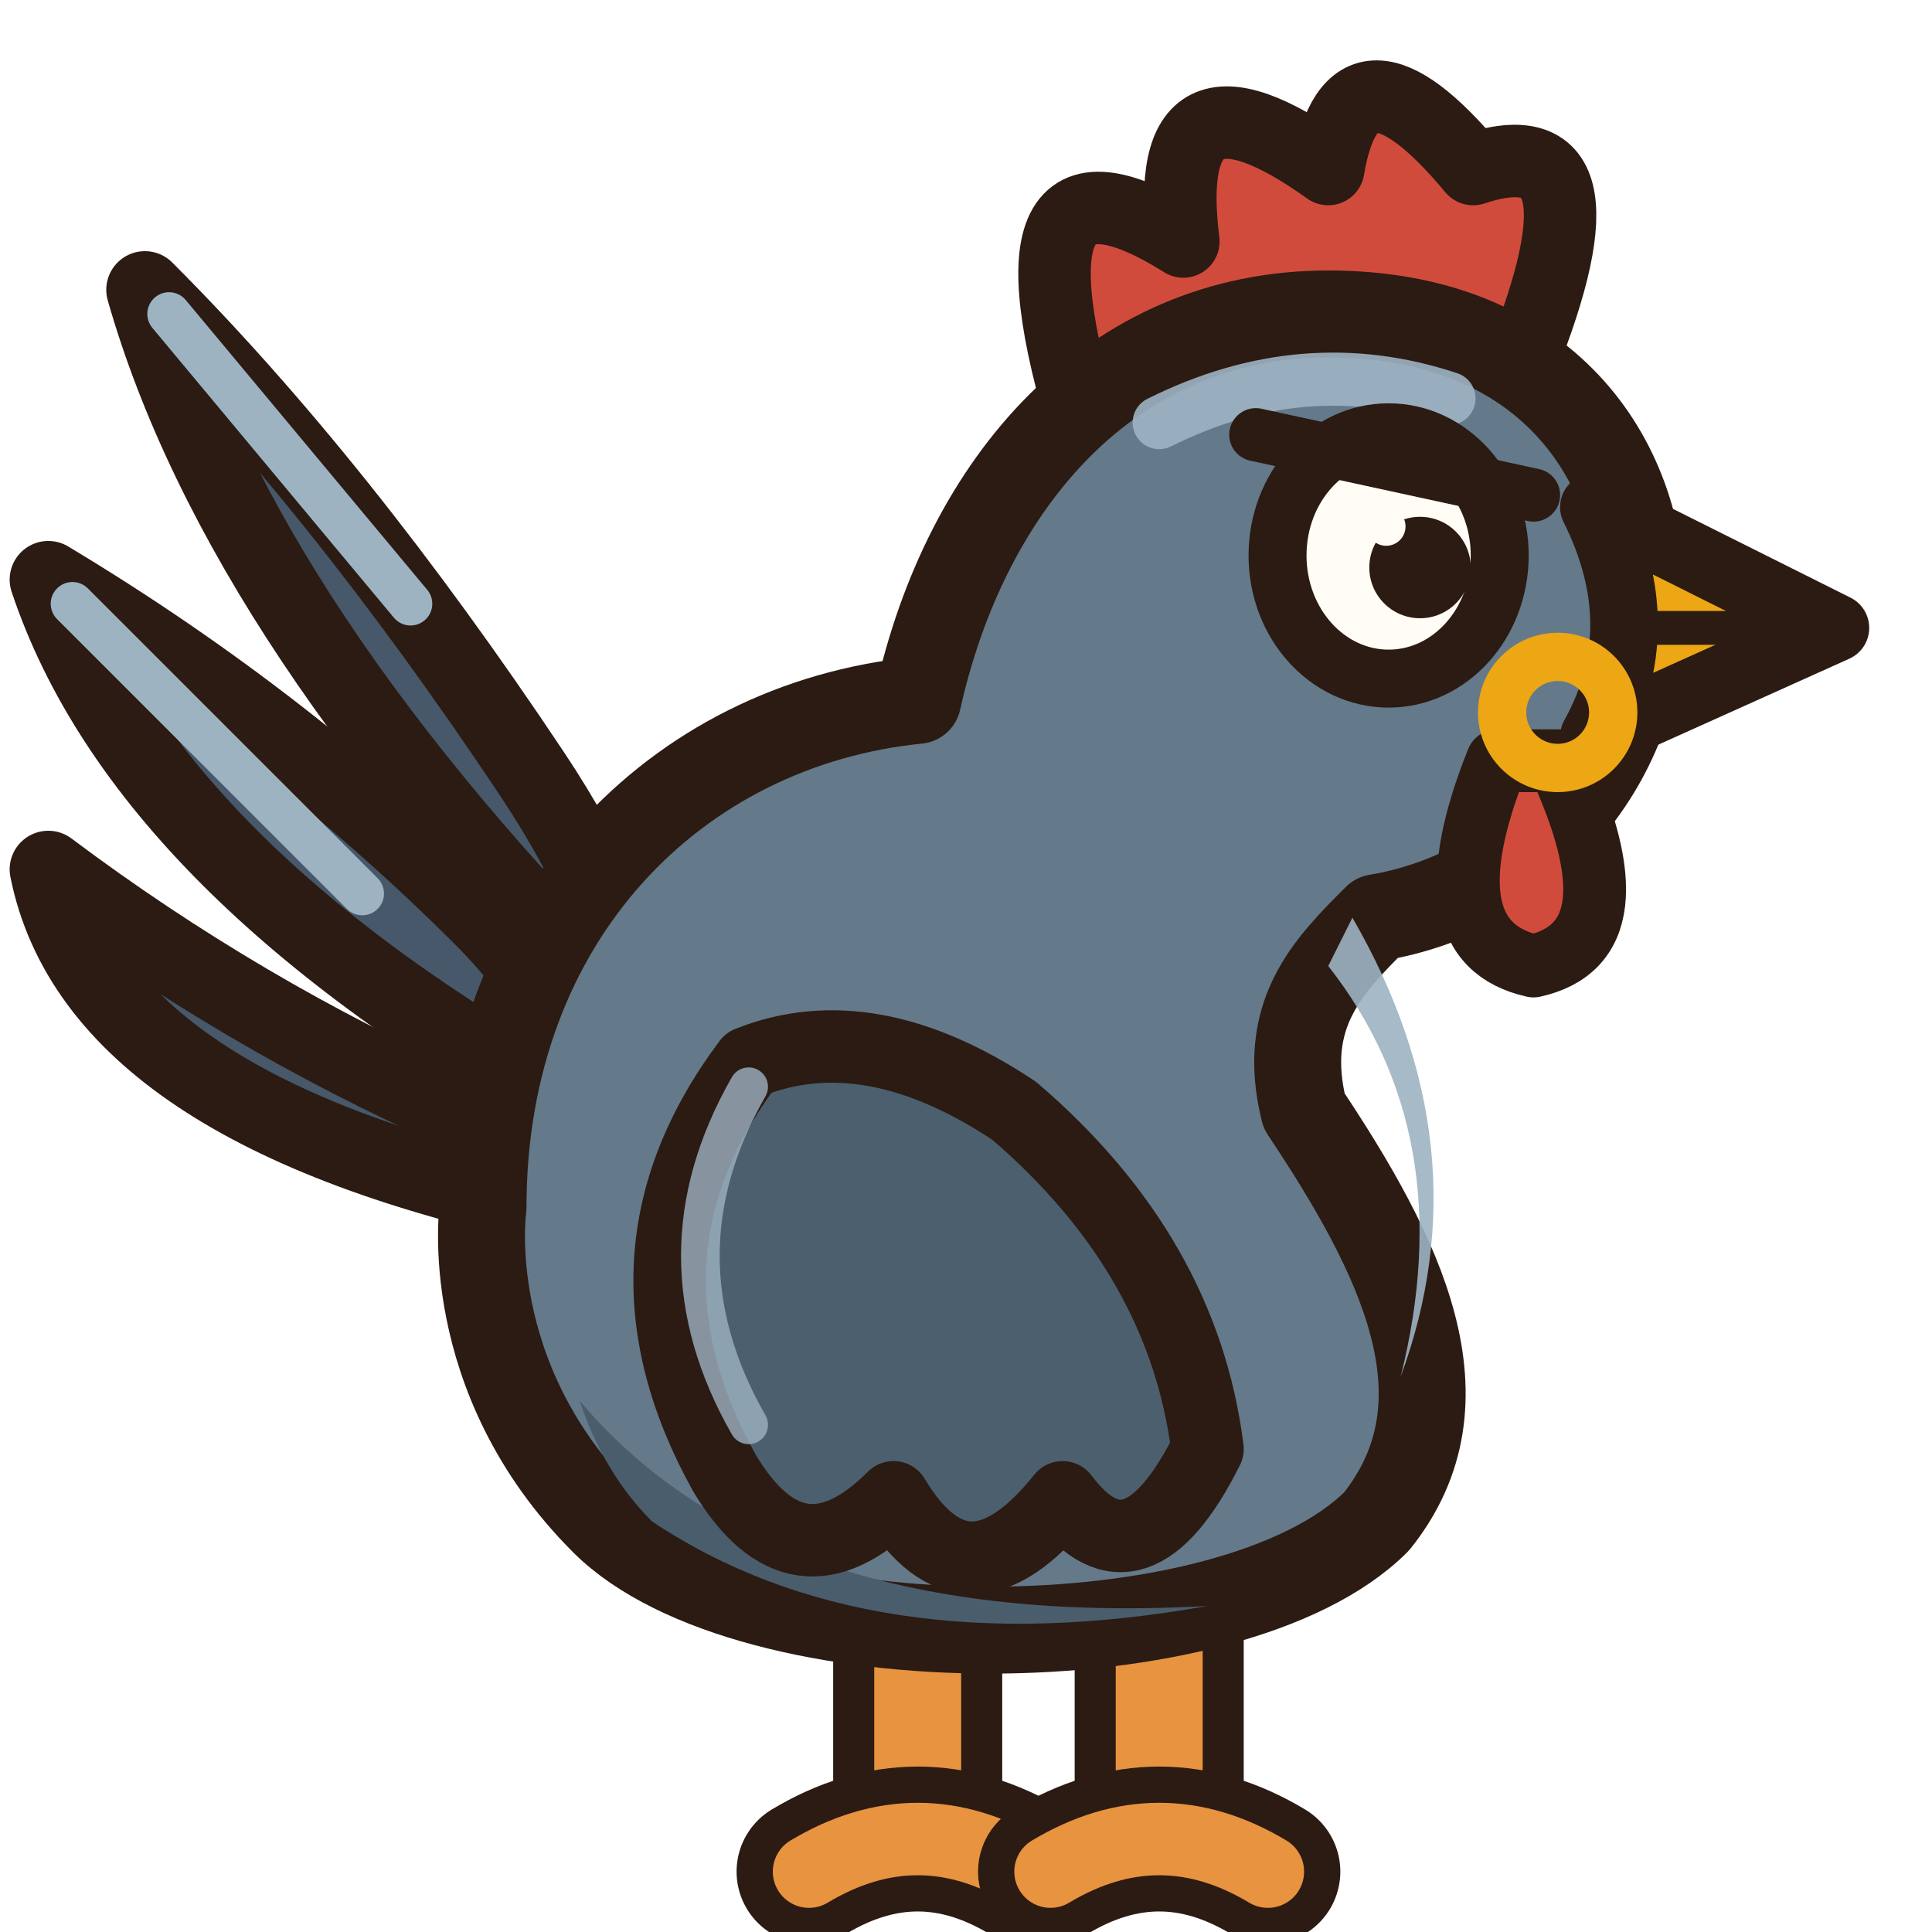
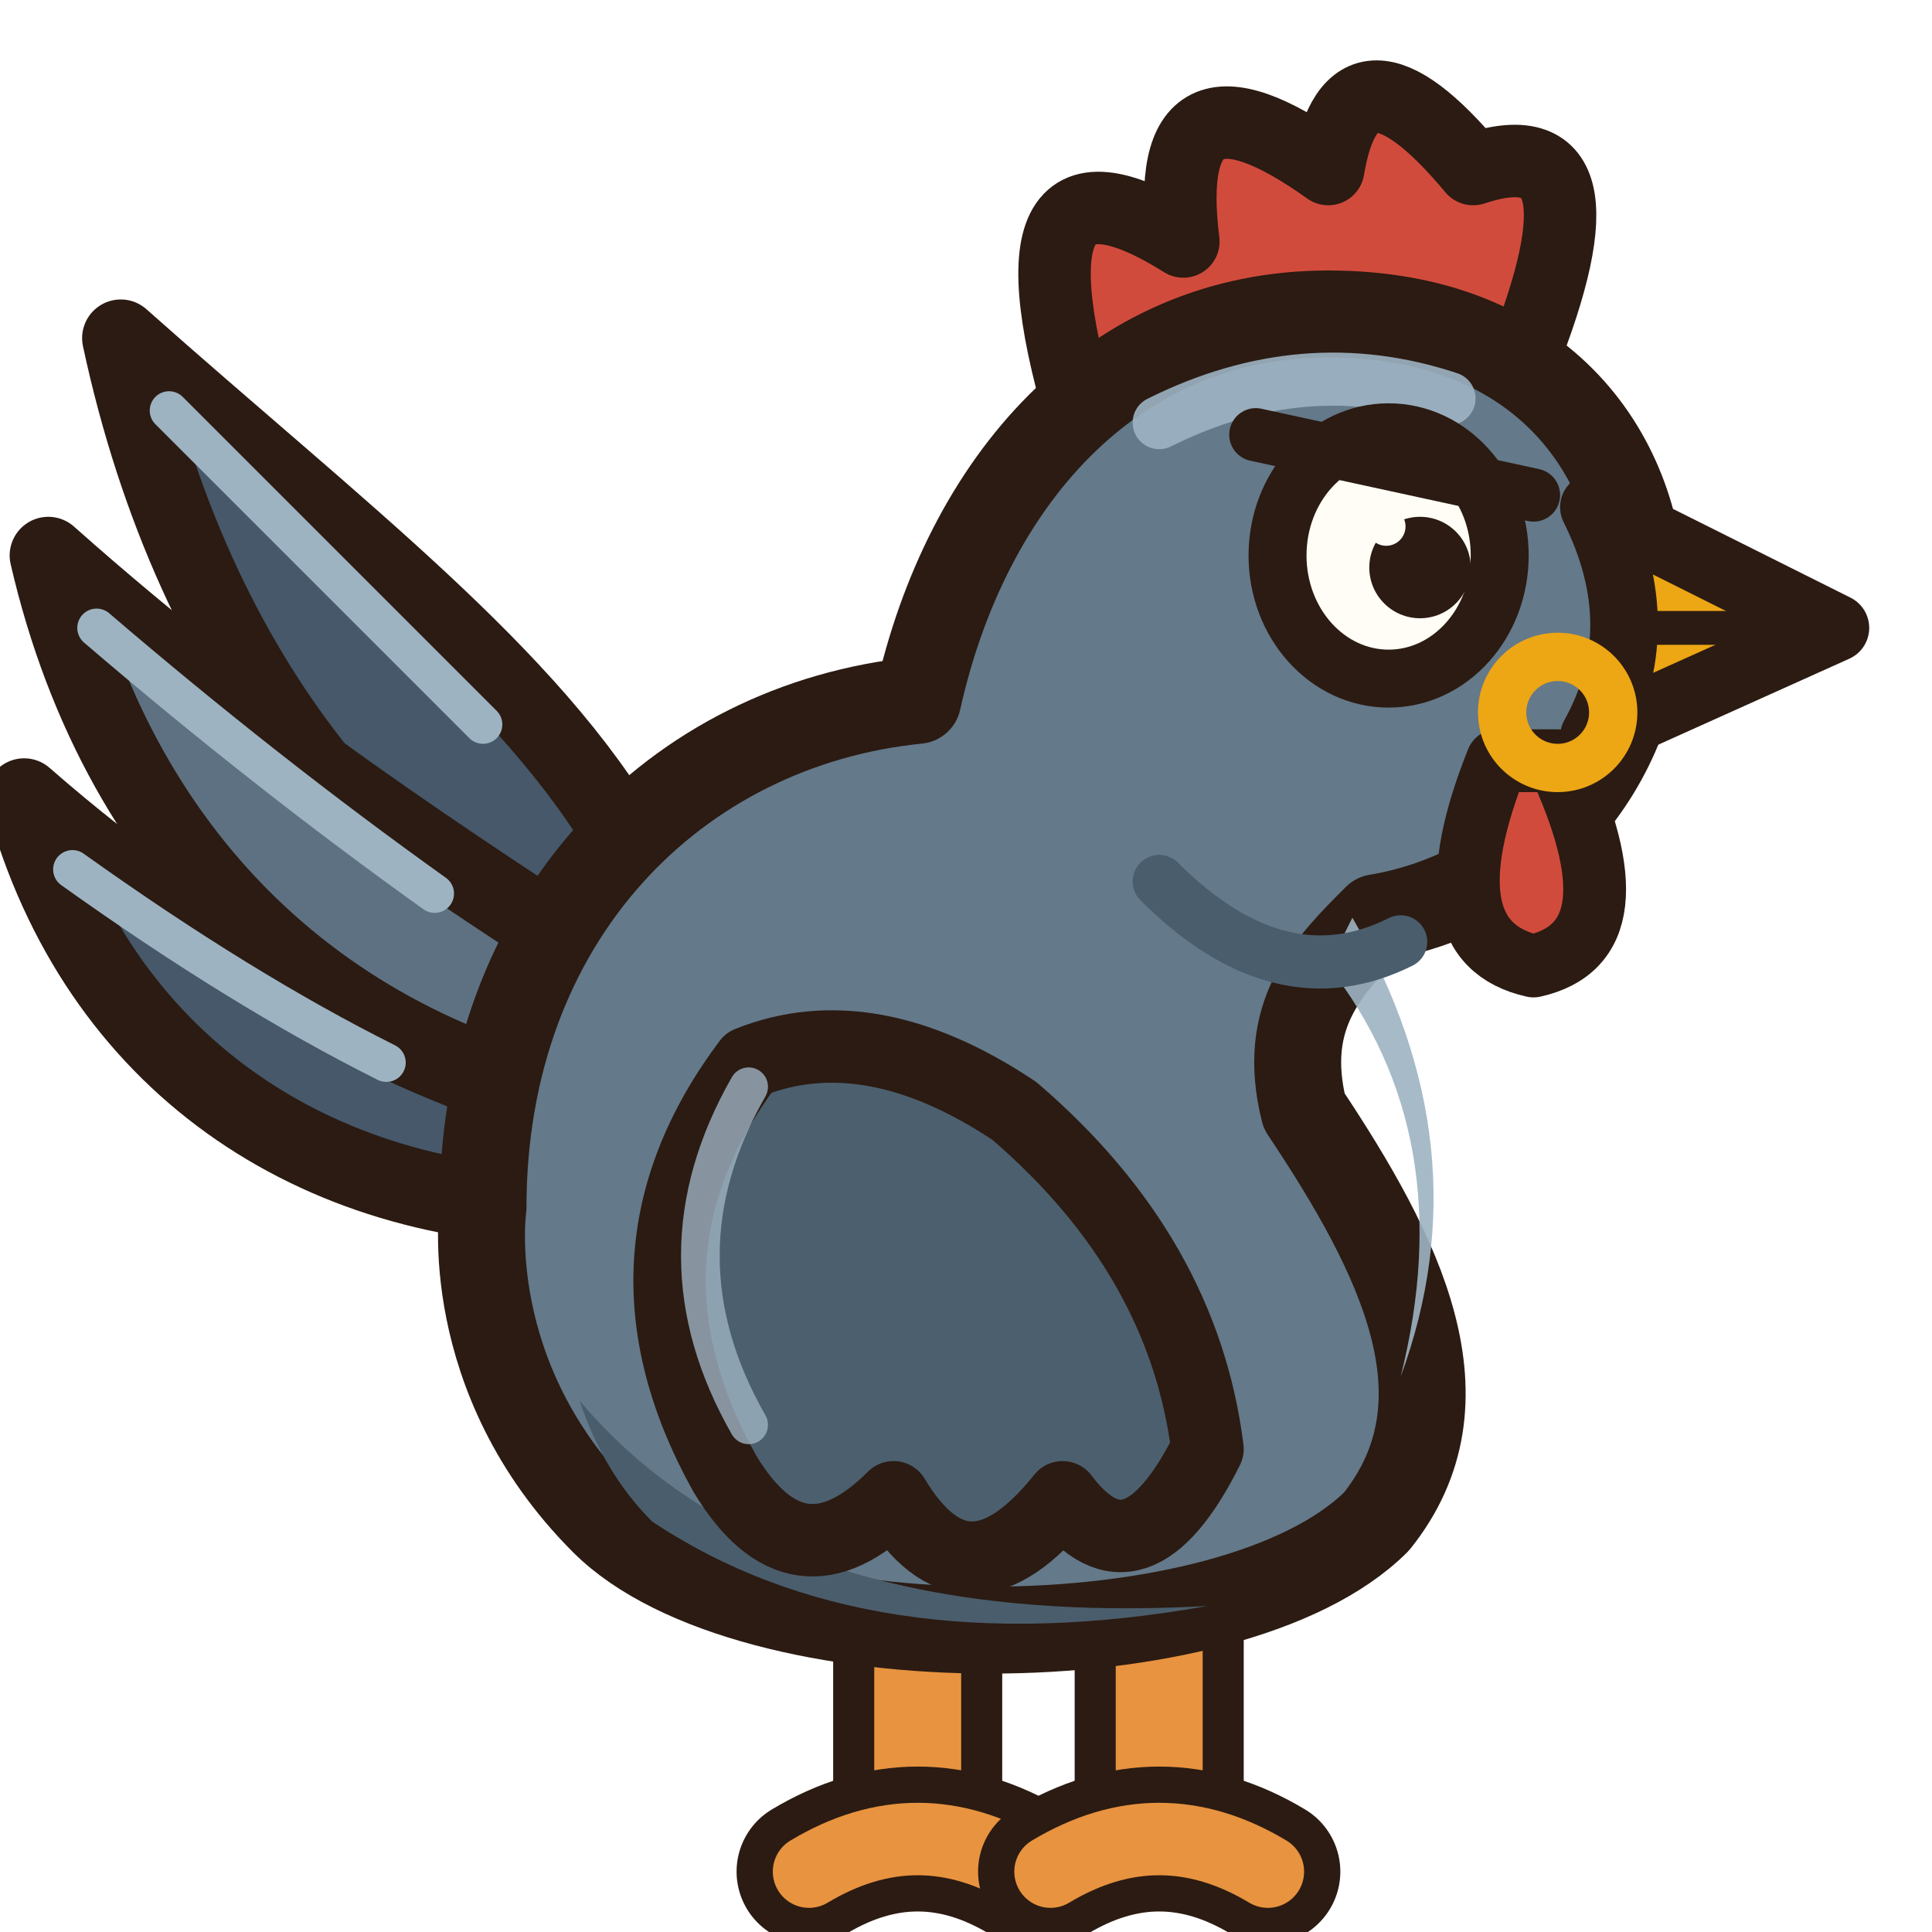
<svg xmlns="http://www.w3.org/2000/svg" viewBox="0 0 80 80">
  <g stroke-linejoin="round" stroke-linecap="round">
    <path d="M45,18 Q41,5 49,10 Q48,2 55,7 Q56,1 61,7 Q67,5 63,15 Q59,20 45,18 Z" fill="#D14B3D" stroke="#2B1B12" stroke-width="3" />
-     <path d="M26,42 Q10,26 6,12 Q14,20 22,32 Q26,38 26,42 Z" fill="#46586A" stroke="#2B1B12" stroke-width="3.2" />
-     <path d="M24,46 Q6,36 2,24 Q12,30 20,38 Q24,42 24,46 Z" fill="#46586A" stroke="#2B1B12" stroke-width="3.2" />
-     <path d="M23,50 Q4,46 2,36 Q10,42 19,46 Q23,48 23,50 Z" fill="#46586A" stroke="#2B1B12" stroke-width="3.2" />
-     <path d="M7,13 Q12,19 17,25" stroke="#9DB3C2" stroke-width="1.8" fill="none" />
-     <path d="M3,25 Q9,31 15,37" stroke="#9DB3C2" stroke-width="1.8" fill="none" />
+     <path d="M27,42 C16,38 8,28 5,14 C14,22 22,28 26,35 C28,38 28,41 27,42 Z" fill="#46586A" stroke="#2B1B12" stroke-width="3.2" />
+     <path d="M26,46 C14,44 5,36 2,23 C11,31 19,36 25,40 C27,42.5 27,45 26,46 Z" fill="#5E7182" stroke="#2B1B12" stroke-width="3.2" />
+     <path d="M24,50 C13,50 4,44 1,33 C9,40 17,44 24,46 C26,47.5 25.5,49.5 24,50 Z" fill="#46586A" stroke="#2B1B12" stroke-width="3.2" />
+     <path d="M7,17 Q14,24 20,30" stroke="#9DB3C2" stroke-width="1.6" fill="none" />
+     <path d="M4,26 Q11,32 18,37" stroke="#9DB3C2" stroke-width="1.6" fill="none" />
+     <path d="M3,36 Q10,41 16,44" stroke="#9DB3C2" stroke-width="1.6" fill="none" />
    <path d="M38,64 L38,75" stroke="#2B1B12" stroke-width="7" />
    <path d="M38,64 L38,75" stroke="#E8933F" stroke-width="3.6" />
    <path d="M33.5,77.5 Q38,74.8 42.5,77.5" stroke="#2B1B12" stroke-width="6" />
    <path d="M33.5,77.5 Q38,74.8 42.5,77.5" stroke="#E8933F" stroke-width="3" />
    <path d="M48,64 L48,75" stroke="#2B1B12" stroke-width="7" />
    <path d="M48,64 L48,75" stroke="#E8933F" stroke-width="3.6" />
    <path d="M43.5,77.5 Q48,74.8 52.5,77.5" stroke="#2B1B12" stroke-width="6" />
    <path d="M43.5,77.5 Q48,74.8 52.5,77.5" stroke="#E8933F" stroke-width="3" />
    <path d="M20,50 C20,38 28,30 38,29 C40,20 46,13 55,13 C64,13 68,19 68,25 C68,32 63,37 57,38 C55,40 53,42 54,46 C58,52 61,58 57,63 C51,69 31,69 25,63 C19,57 20,50 20,50 Z" fill="#64798A" stroke="#2B1B12" stroke-width="3.6" />
    <path d="M24,58 Q32,67.5 50,66.5 Q36,69 27,63 Q25,61 24,58 Z" fill="#4A5D6C" />
    <path d="M55,40 Q60.5,47 58,57 Q61.5,47.5 56,38 Z" fill="#9DB3C2" opacity="0.9" />
    <path d="M31,44 Q25,52 30,61 Q33,66 37,62 Q40,67 44,62 Q47,66 50,60 Q49,52 42,46 Q36,42 31,44 Z" fill="#4C5F6E" stroke="#2B1B12" stroke-width="3" />
    <path d="M31,45 Q27,52 31,59" stroke="#9DB3C2" stroke-width="1.6" fill="none" opacity="0.8" />
    <path d="M48,17.5 Q54,14.5 60,16.5" stroke="#9DB3C2" stroke-width="2.2" fill="none" opacity="0.9" />
+     <path d="M48,36.5 Q53,41.5 58,39" stroke="#4A5D6C" stroke-width="2.2" fill="none" />
    <path d="M66,21 L76,26 L66,30.5 Q68.5,26 66,21 Z" fill="#EDA614" stroke="#2B1B12" stroke-width="2.8" />
    <path d="M67,26 L73,26" stroke="#2B1B12" stroke-width="1.4" />
    <path d="M62,31.5 Q59,39 63.5,40 Q68,39 64.5,31.5 Z" fill="#D14B3D" stroke="#2B1B12" stroke-width="2.6" />
    <ellipse cx="57.5" cy="23" rx="4.6" ry="5.1" fill="#FFFDF6" stroke="#2B1B12" stroke-width="2.4" />
    <circle cx="58.8" cy="23.5" r="2.1" fill="#2B1B12" />
    <circle cx="57.4" cy="21.8" r="0.8" fill="#FFFDF6" />
    <path d="M52,18 L63.5,20.5" stroke="#2B1B12" stroke-width="2.2" />
    <circle cx="64.5" cy="29.5" r="2.3" fill="none" stroke="#EDA614" stroke-width="2" />
  </g>
</svg>
